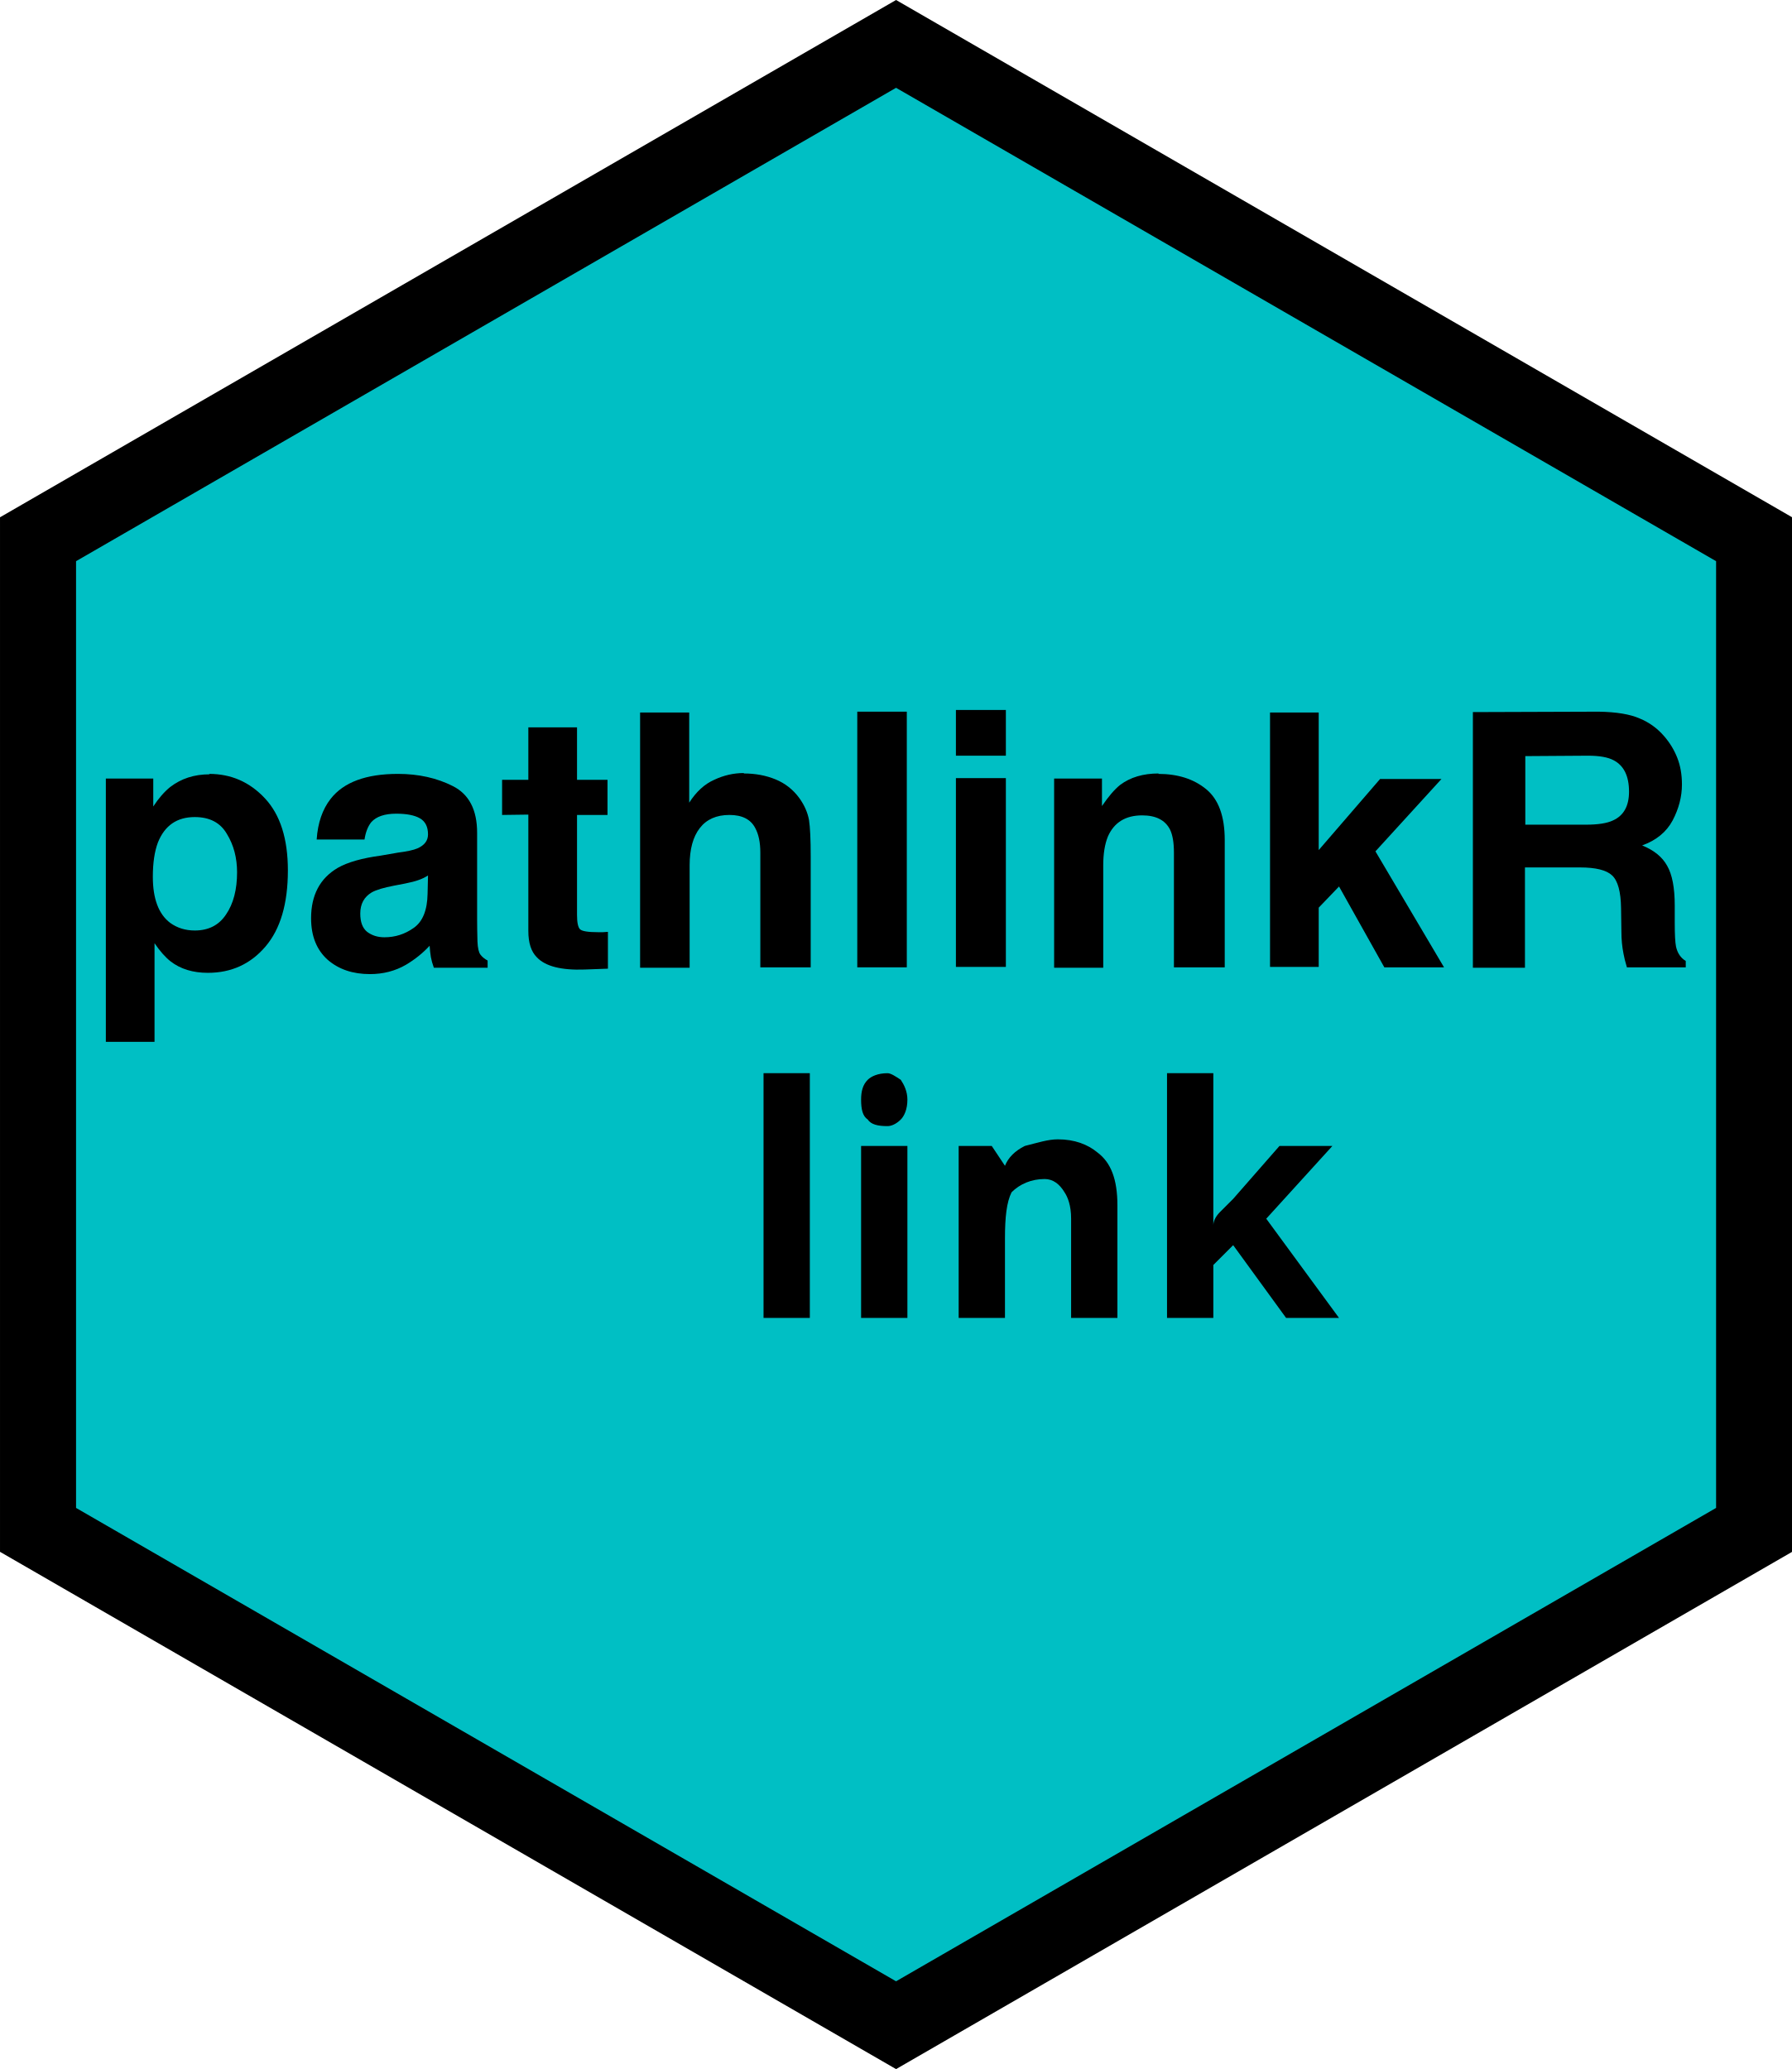
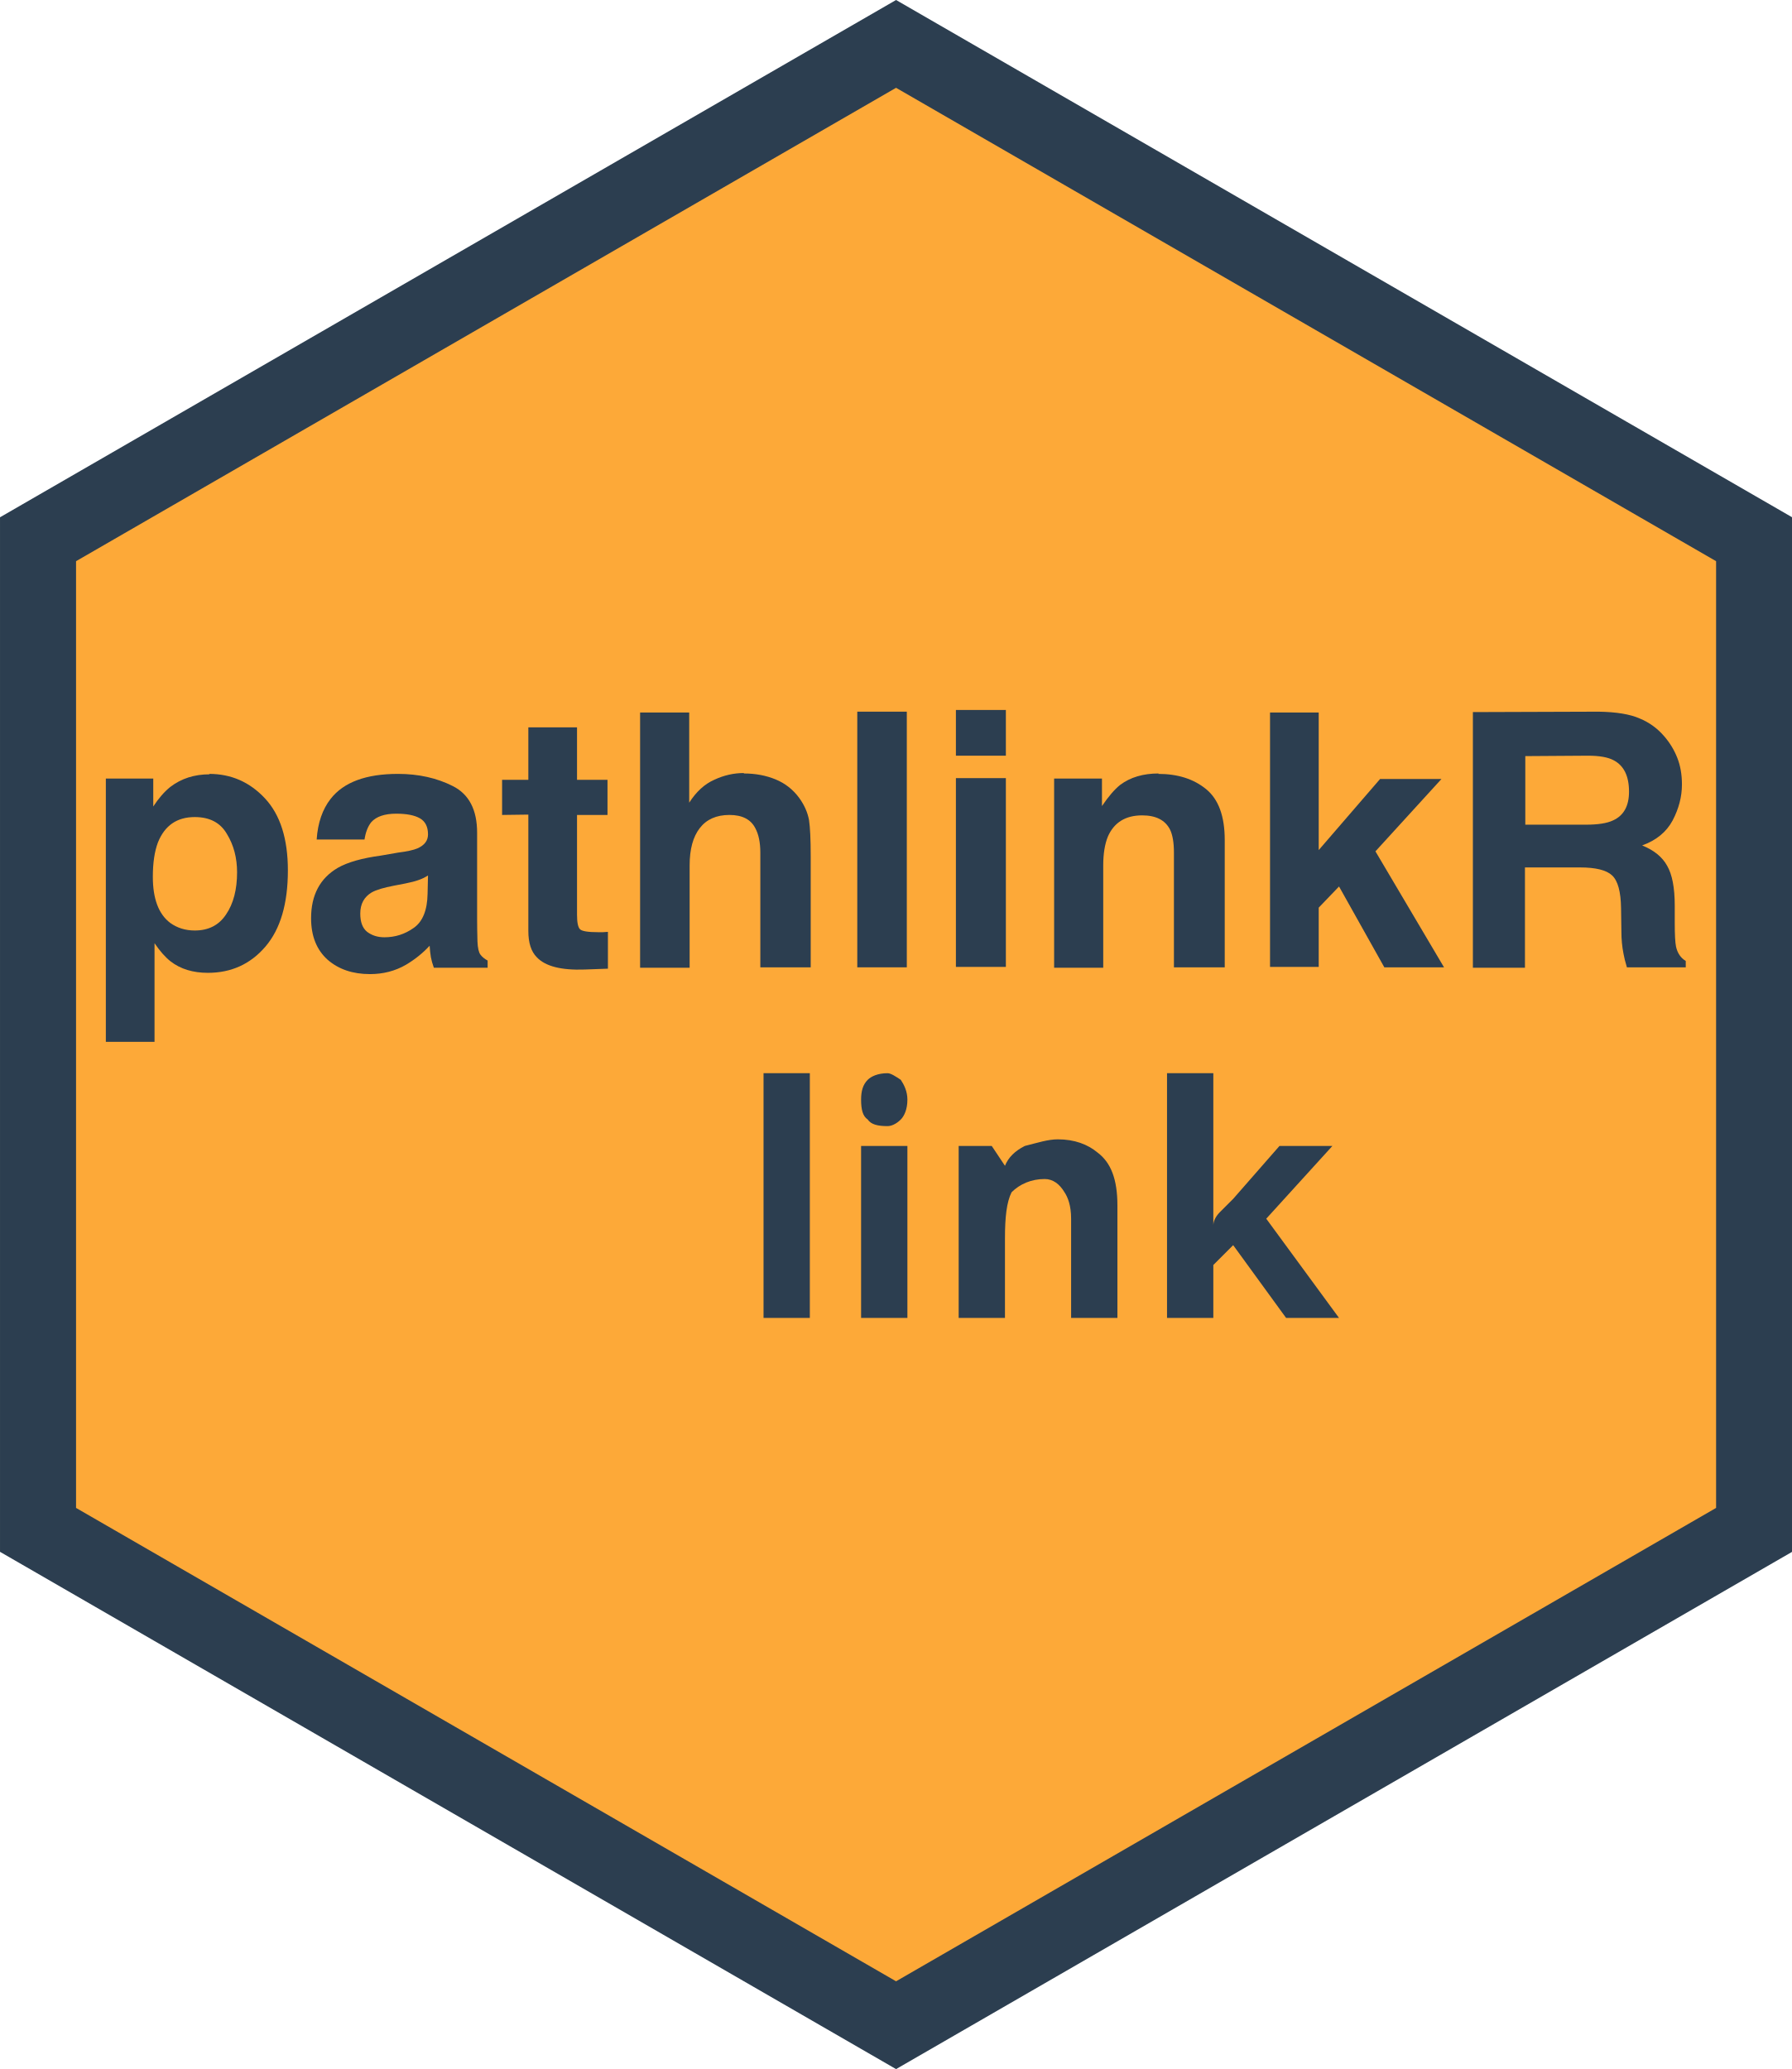
<svg xmlns="http://www.w3.org/2000/svg" width="4.233mm" height="4.888mm" viewBox="0 0 4.233 4.888" version="1.1" id="svg5">
  <defs id="defs2" />
  <g id="layer1" transform="translate(-66.04797,-52.41769)">
-     <path style="fill:#00bfc4;stroke:#000000;stroke-width:3.175;stroke-dasharray:none;stroke-opacity:1" id="path286" d="M 68.725,89.449 32.901,110.132 -2.922,89.449 -2.922,48.084 32.901,27.401 68.725,48.084 Z" transform="matrix(0.05657858,0,0,0.05657858,66.30313,50.9711)" />
+     <path style="fill:#fda938;stroke:#2c3e50;stroke-width:3.175;stroke-dasharray:none;stroke-opacity:1;fill-opacity:1" id="path286" d="M 68.725,89.449 32.901,110.132 -2.922,89.449 -2.922,48.084 32.901,27.401 68.725,48.084 Z" transform="matrix(0.05657858,0,0,0.05657858,66.30313,50.9711)" />
    <g id="g496" transform="translate(0,-0.374999)">
      <g aria-label="pathlinkR" id="text350" style="font-weight:bold;font-size:0.839px;font-family:Helvetica;-inkscape-font-specification:'Helvetica Bold';stroke-width:0.314;stroke-opacity:0.8">
-         <path d="m 66.608,54.854 q 0,-0.052 -0.024,-0.091 -0.023,-0.04 -0.076,-0.04 -0.063,0 -0.087,0.06 -0.012,0.032 -0.012,0.081 0,0.078 0.041,0.109 0.025,0.018 0.058,0.018 0.049,0 0.074,-0.038 0.026,-0.038 0.026,-0.1 z m -0.066,-0.233 q 0.078,0 0.132,0.058 0.054,0.058 0.054,0.17 0,0.118 -0.053,0.18 -0.053,0.062 -0.136,0.062 -0.053,0 -0.088,-0.027 -0.019,-0.015 -0.038,-0.043 v 0.233 h -0.115 v -0.622 h 0.112 v 0.066 q 0.019,-0.029 0.04,-0.046 0.039,-0.03 0.093,-0.03 z" id="path508" />
-         <path d="m 67.059,54.861 q -0.011,0.007 -0.023,0.011 -0.011,0.004 -0.031,0.008 l -0.026,0.005 q -0.037,0.007 -0.053,0.016 -0.027,0.016 -0.027,0.05 0,0.03 0.016,0.043 0.017,0.013 0.041,0.013 0.038,0 0.069,-0.022 0.032,-0.022 0.033,-0.081 z m -0.071,-0.054 q 0.032,-0.004 0.046,-0.01 0.025,-0.011 0.025,-0.033 0,-0.027 -0.019,-0.038 -0.019,-0.011 -0.056,-0.011 -0.041,0 -0.059,0.02 -0.012,0.015 -0.016,0.041 h -0.113 q 0.004,-0.059 0.033,-0.096 0.046,-0.059 0.159,-0.059 0.073,0 0.13,0.029 0.057,0.029 0.057,0.11 v 0.205 q 0,0.021 8.19e-4,0.052 0.001,0.023 0.007,0.031 0.006,0.008 0.017,0.014 v 0.017 h -0.127 q -0.005,-0.014 -0.007,-0.025 -0.002,-0.012 -0.003,-0.027 -0.024,0.026 -0.056,0.045 -0.038,0.022 -0.085,0.022 -0.061,0 -0.1,-0.034 -0.039,-0.035 -0.039,-0.098 0,-0.082 0.063,-0.119 0.035,-0.02 0.102,-0.029 z m 0.006,-0.187 z" id="path510" />
-         <path d="m 67.234,54.718 v -0.083 h 0.062 v -0.124 h 0.115 v 0.124 h 0.072 v 0.083 h -0.072 v 0.236 q 0,0.027 0.007,0.034 0.007,0.007 0.043,0.007 0.005,0 0.011,0 0.006,-4.09e-4 0.012,-8.19e-4 v 0.087 l -0.055,0.002 q -0.083,0.003 -0.113,-0.029 -0.02,-0.02 -0.02,-0.062 v -0.275 z" id="path512" />
-         <path d="m 67.805,54.62 q 0.041,0 0.075,0.014 0.034,0.014 0.056,0.044 0.018,0.025 0.023,0.052 0.004,0.026 0.004,0.086 v 0.262 h -0.119 v -0.271 q 0,-0.036 -0.012,-0.058 -0.016,-0.031 -0.061,-0.031 -0.046,0 -0.07,0.031 -0.024,0.031 -0.024,0.088 v 0.242 H 67.56 V 54.476 h 0.116 v 0.213 q 0.025,-0.039 0.059,-0.054 0.034,-0.016 0.07,-0.016 z" id="path514" />
-         <path d="m 68.19,55.078 h -0.117 v -0.604 h 0.117 z" id="path516" />
-         <path d="M 68.424,54.578 H 68.306 v -0.108 h 0.118 z m -0.118,0.053 h 0.118 v 0.446 H 68.306 Z" id="path518" />
-         <path d="m 68.784,54.621 q 0.069,0 0.113,0.036 0.044,0.036 0.044,0.12 v 0.301 h -0.12 v -0.271 q 0,-0.035 -0.009,-0.054 -0.017,-0.034 -0.066,-0.034 -0.059,0 -0.081,0.05 -0.011,0.027 -0.011,0.068 v 0.242 H 68.538 V 54.632 h 0.113 v 0.065 q 0.023,-0.034 0.043,-0.05 0.036,-0.027 0.091,-0.027 z m -0.043,-0.001 z" id="path520" />
-         <path d="m 69.048,54.476 h 0.115 v 0.325 l 0.145,-0.168 h 0.145 l -0.156,0.171 0.162,0.274 h -0.141 l -0.107,-0.191 -0.048,0.05 v 0.14 h -0.115 z" id="path522" />
-         <path d="m 69.651,54.579 v 0.162 h 0.143 q 0.043,0 0.064,-0.01 0.038,-0.017 0.038,-0.068 0,-0.055 -0.036,-0.074 -0.02,-0.011 -0.061,-0.011 z m 0.173,-0.105 q 0.063,0.001 0.097,0.016 0.034,0.014 0.058,0.042 0.02,0.023 0.031,0.051 0.011,0.028 0.011,0.063 0,0.043 -0.022,0.085 -0.022,0.041 -0.072,0.059 0.042,0.017 0.059,0.048 0.018,0.031 0.018,0.094 v 0.041 q 0,0.041 0.003,0.056 0.005,0.023 0.023,0.034 v 0.015 h -0.139 q -0.006,-0.02 -0.008,-0.032 -0.005,-0.025 -0.005,-0.052 l -8.19e-4,-0.056 q -8.19e-4,-0.058 -0.021,-0.077 -0.02,-0.019 -0.076,-0.019 h -0.13 v 0.237 h -0.123 v -0.604 z" id="path524" />
+         <path d="m 66.608,54.854 q 0,-0.052 -0.024,-0.091 -0.023,-0.04 -0.076,-0.04 -0.063,0 -0.087,0.06 -0.012,0.032 -0.012,0.081 0,0.078 0.041,0.109 0.025,0.018 0.058,0.018 0.049,0 0.074,-0.038 0.026,-0.038 0.026,-0.1 z m -0.066,-0.233 q 0.078,0 0.132,0.058 0.054,0.058 0.054,0.17 0,0.118 -0.053,0.18 -0.053,0.062 -0.136,0.062 -0.053,0 -0.088,-0.027 -0.019,-0.015 -0.038,-0.043 v 0.233 h -0.115 v -0.622 h 0.112 v 0.066 q 0.019,-0.029 0.04,-0.046 0.039,-0.03 0.093,-0.03 z" id="path508" style="fill:#2c3e50;fill-opacity:1" />
+         <path d="m 67.059,54.861 q -0.011,0.007 -0.023,0.011 -0.011,0.004 -0.031,0.008 l -0.026,0.005 q -0.037,0.007 -0.053,0.016 -0.027,0.016 -0.027,0.05 0,0.03 0.016,0.043 0.017,0.013 0.041,0.013 0.038,0 0.069,-0.022 0.032,-0.022 0.033,-0.081 z m -0.071,-0.054 q 0.032,-0.004 0.046,-0.01 0.025,-0.011 0.025,-0.033 0,-0.027 -0.019,-0.038 -0.019,-0.011 -0.056,-0.011 -0.041,0 -0.059,0.02 -0.012,0.015 -0.016,0.041 h -0.113 q 0.004,-0.059 0.033,-0.096 0.046,-0.059 0.159,-0.059 0.073,0 0.13,0.029 0.057,0.029 0.057,0.11 v 0.205 q 0,0.021 8.19e-4,0.052 0.001,0.023 0.007,0.031 0.006,0.008 0.017,0.014 v 0.017 h -0.127 q -0.005,-0.014 -0.007,-0.025 -0.002,-0.012 -0.003,-0.027 -0.024,0.026 -0.056,0.045 -0.038,0.022 -0.085,0.022 -0.061,0 -0.1,-0.034 -0.039,-0.035 -0.039,-0.098 0,-0.082 0.063,-0.119 0.035,-0.02 0.102,-0.029 z m 0.006,-0.187 z" id="path510" style="fill:#2c3e50;fill-opacity:1" />
+         <path d="m 67.234,54.718 v -0.083 h 0.062 v -0.124 h 0.115 v 0.124 h 0.072 v 0.083 h -0.072 v 0.236 q 0,0.027 0.007,0.034 0.007,0.007 0.043,0.007 0.005,0 0.011,0 0.006,-4.09e-4 0.012,-8.19e-4 v 0.087 l -0.055,0.002 q -0.083,0.003 -0.113,-0.029 -0.02,-0.02 -0.02,-0.062 v -0.275 z" id="path512" style="fill:#2c3e50;fill-opacity:1" />
+         <path d="m 67.805,54.62 q 0.041,0 0.075,0.014 0.034,0.014 0.056,0.044 0.018,0.025 0.023,0.052 0.004,0.026 0.004,0.086 v 0.262 h -0.119 v -0.271 q 0,-0.036 -0.012,-0.058 -0.016,-0.031 -0.061,-0.031 -0.046,0 -0.07,0.031 -0.024,0.031 -0.024,0.088 v 0.242 H 67.56 V 54.476 h 0.116 v 0.213 q 0.025,-0.039 0.059,-0.054 0.034,-0.016 0.07,-0.016 z" id="path514" style="fill:#2c3e50;fill-opacity:1" />
+         <path d="m 68.19,55.078 h -0.117 v -0.604 h 0.117 z" id="path516" style="fill:#2c3e50;fill-opacity:1" />
+         <path d="M 68.424,54.578 H 68.306 v -0.108 h 0.118 z m -0.118,0.053 h 0.118 v 0.446 H 68.306 Z" id="path518" style="fill:#2c3e50;fill-opacity:1" />
+         <path d="m 68.784,54.621 q 0.069,0 0.113,0.036 0.044,0.036 0.044,0.12 v 0.301 h -0.12 v -0.271 q 0,-0.035 -0.009,-0.054 -0.017,-0.034 -0.066,-0.034 -0.059,0 -0.081,0.05 -0.011,0.027 -0.011,0.068 v 0.242 H 68.538 V 54.632 h 0.113 v 0.065 q 0.023,-0.034 0.043,-0.05 0.036,-0.027 0.091,-0.027 z m -0.043,-0.001 z" id="path520" style="fill:#2c3e50;fill-opacity:1" />
+         <path d="m 69.048,54.476 h 0.115 v 0.325 l 0.145,-0.168 h 0.145 l -0.156,0.171 0.162,0.274 h -0.141 l -0.107,-0.191 -0.048,0.05 v 0.14 h -0.115 z" id="path522" style="fill:#2c3e50;fill-opacity:1" />
+         <path d="m 69.651,54.579 v 0.162 h 0.143 q 0.043,0 0.064,-0.01 0.038,-0.017 0.038,-0.068 0,-0.055 -0.036,-0.074 -0.02,-0.011 -0.061,-0.011 z m 0.173,-0.105 q 0.063,0.001 0.097,0.016 0.034,0.014 0.058,0.042 0.02,0.023 0.031,0.051 0.011,0.028 0.011,0.063 0,0.043 -0.022,0.085 -0.022,0.041 -0.072,0.059 0.042,0.017 0.059,0.048 0.018,0.031 0.018,0.094 v 0.041 q 0,0.041 0.003,0.056 0.005,0.023 0.023,0.034 v 0.015 h -0.139 q -0.006,-0.02 -0.008,-0.032 -0.005,-0.025 -0.005,-0.052 l -8.19e-4,-0.056 q -8.19e-4,-0.058 -0.021,-0.077 -0.02,-0.019 -0.076,-0.019 h -0.13 v 0.237 h -0.123 v -0.604 z" id="path524" style="fill:#2c3e50;fill-opacity:1" />
      </g>
-       <text xml:space="preserve" style="font-style:normal;font-variant:normal;font-weight:bold;font-stretch:normal;font-size:0.751px;font-family:'Font Awesome 5 Free';-inkscape-font-specification:'Font Awesome 5 Free Bold';fill:#000000;stroke-width:0.282" x="67.79" y="55.909" id="text440">
-         <tspan id="tspan438" style="font-style:normal;font-variant:normal;font-weight:bold;font-stretch:normal;font-family:'Font Awesome 5 Free';-inkscape-font-specification:'Font Awesome 5 Free Bold';stroke-width:0.282" x="67.79" y="55.909">link</tspan>
+       <text xml:space="preserve" style="font-style:normal;font-variant:normal;font-weight:bold;font-stretch:normal;font-size:0.751px;font-family:'Font Awesome 5 Free';-inkscape-font-specification:'Font Awesome 5 Free Bold';fill:#2c3e50;stroke-width:0.282;fill-opacity:1" x="67.79" y="55.909" id="text440">
+         <tspan id="tspan438" style="font-style:normal;font-variant:normal;font-weight:bold;font-stretch:normal;font-family:'Font Awesome 5 Free';-inkscape-font-specification:'Font Awesome 5 Free Bold';stroke-width:0.282;fill:#2c3e50;fill-opacity:1" x="67.79" y="55.909">link</tspan>
      </text>
    </g>
  </g>
</svg>
